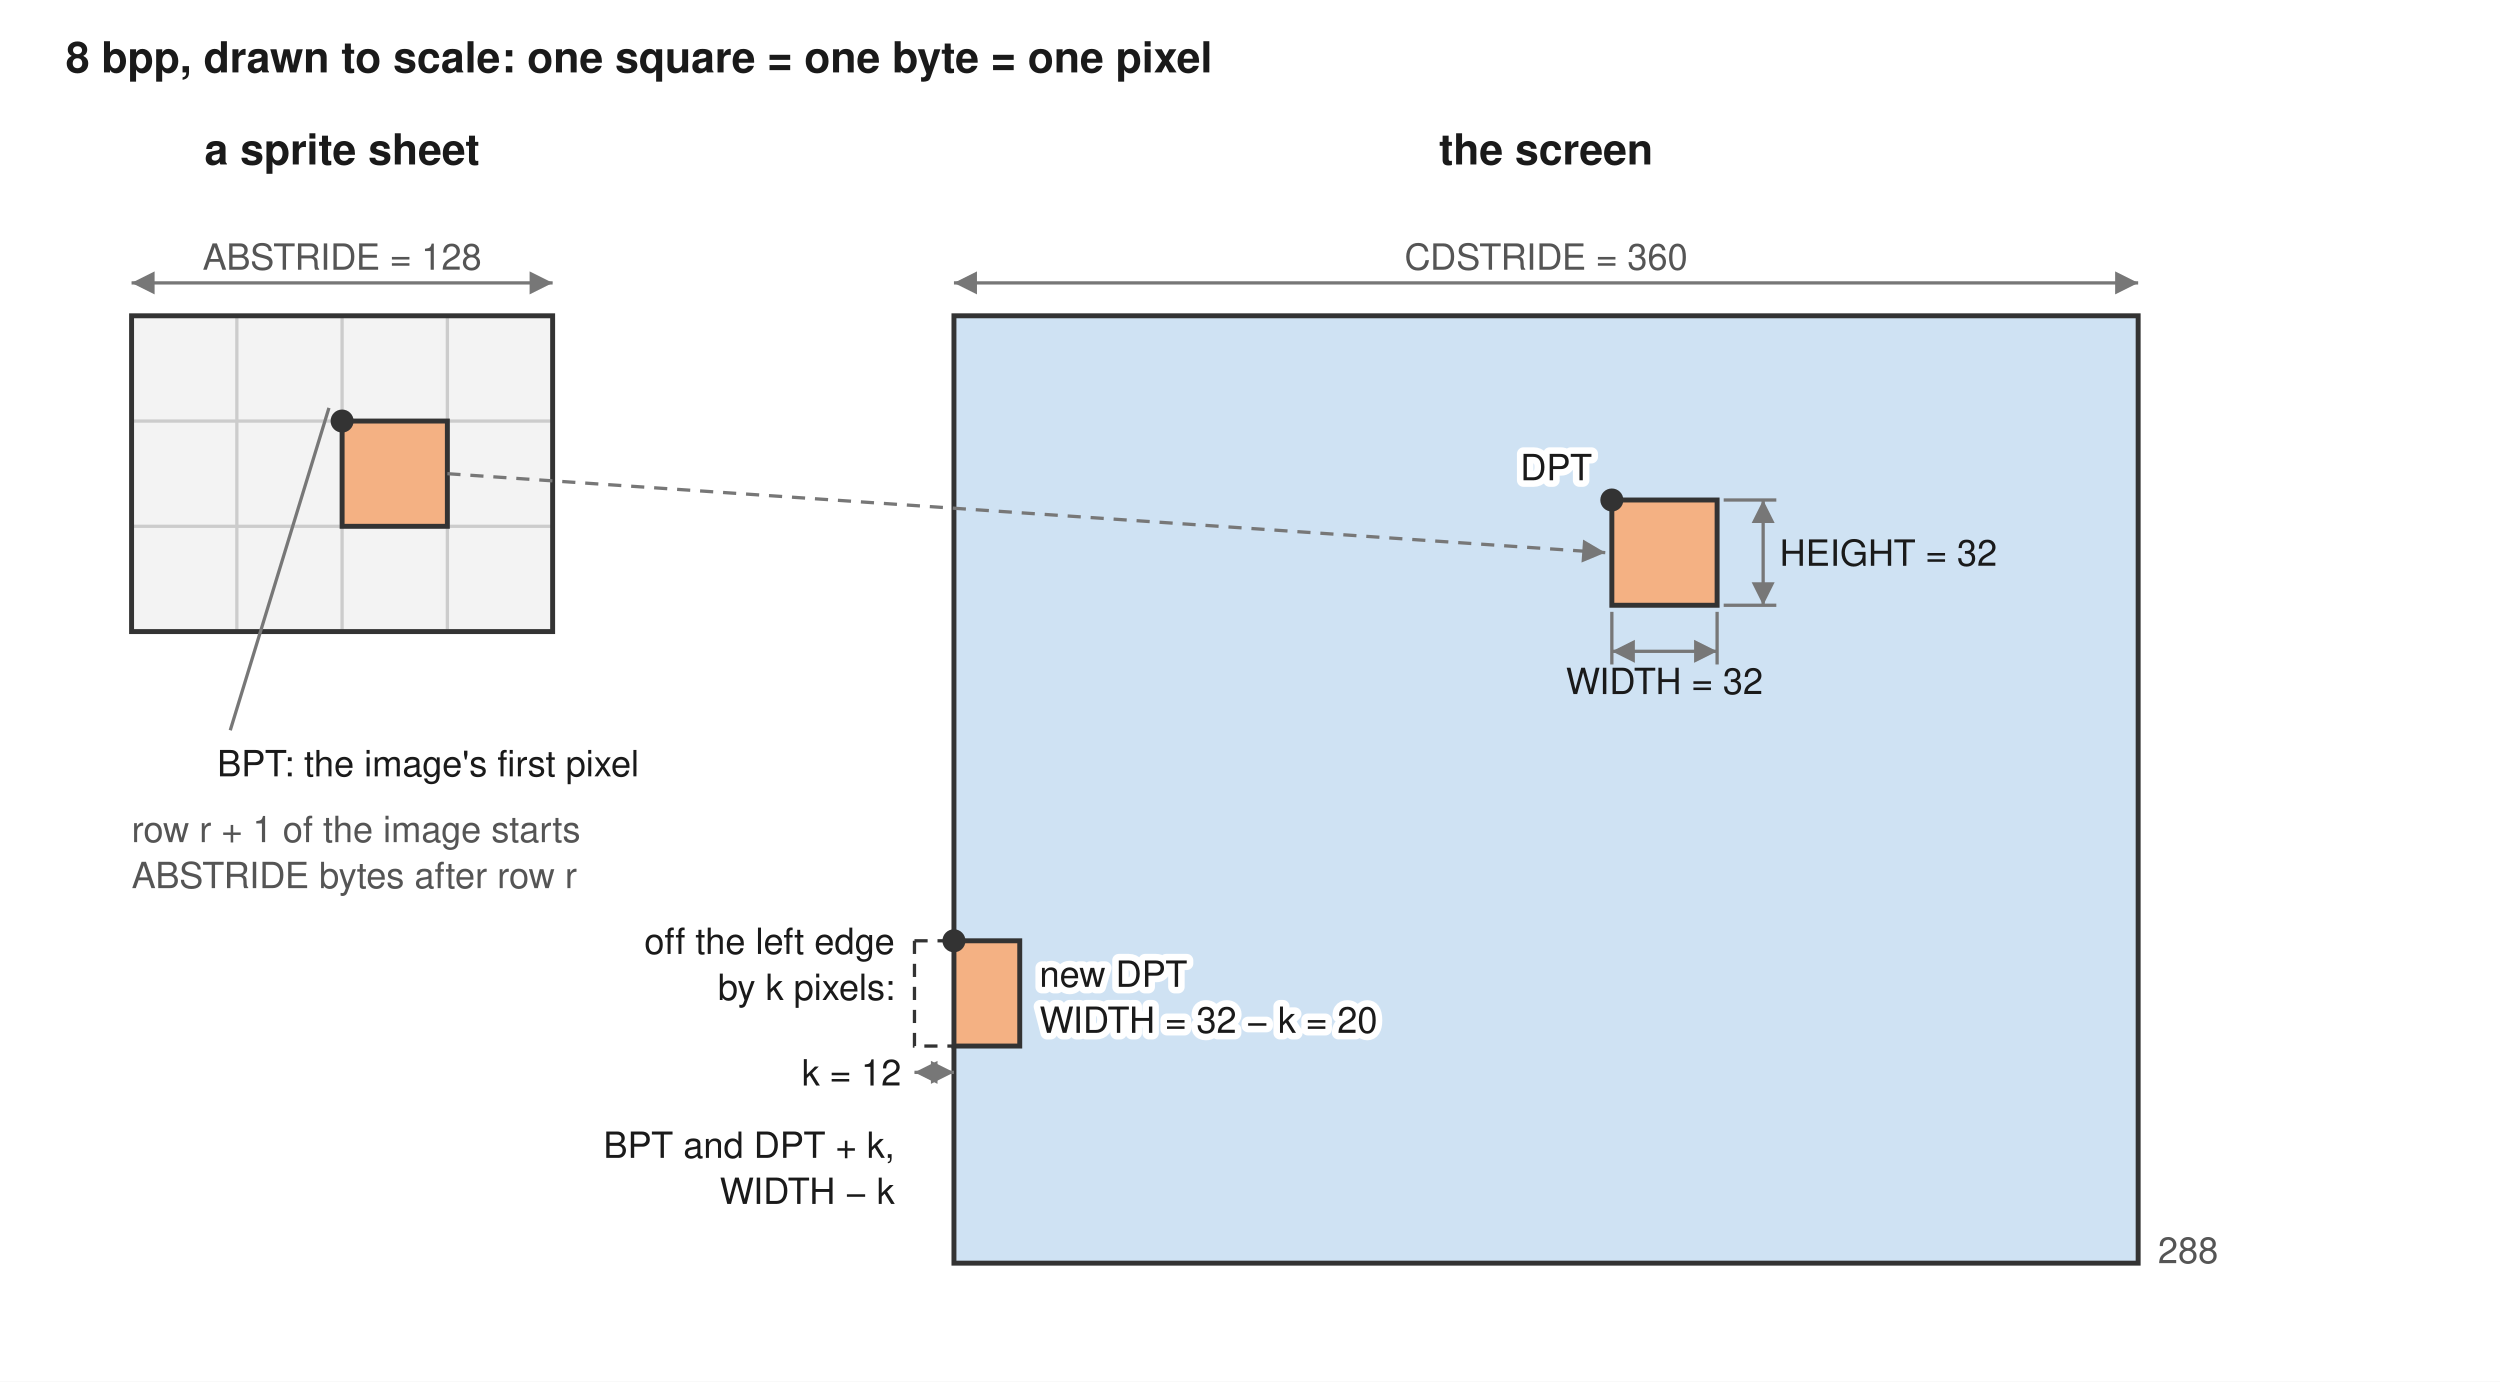
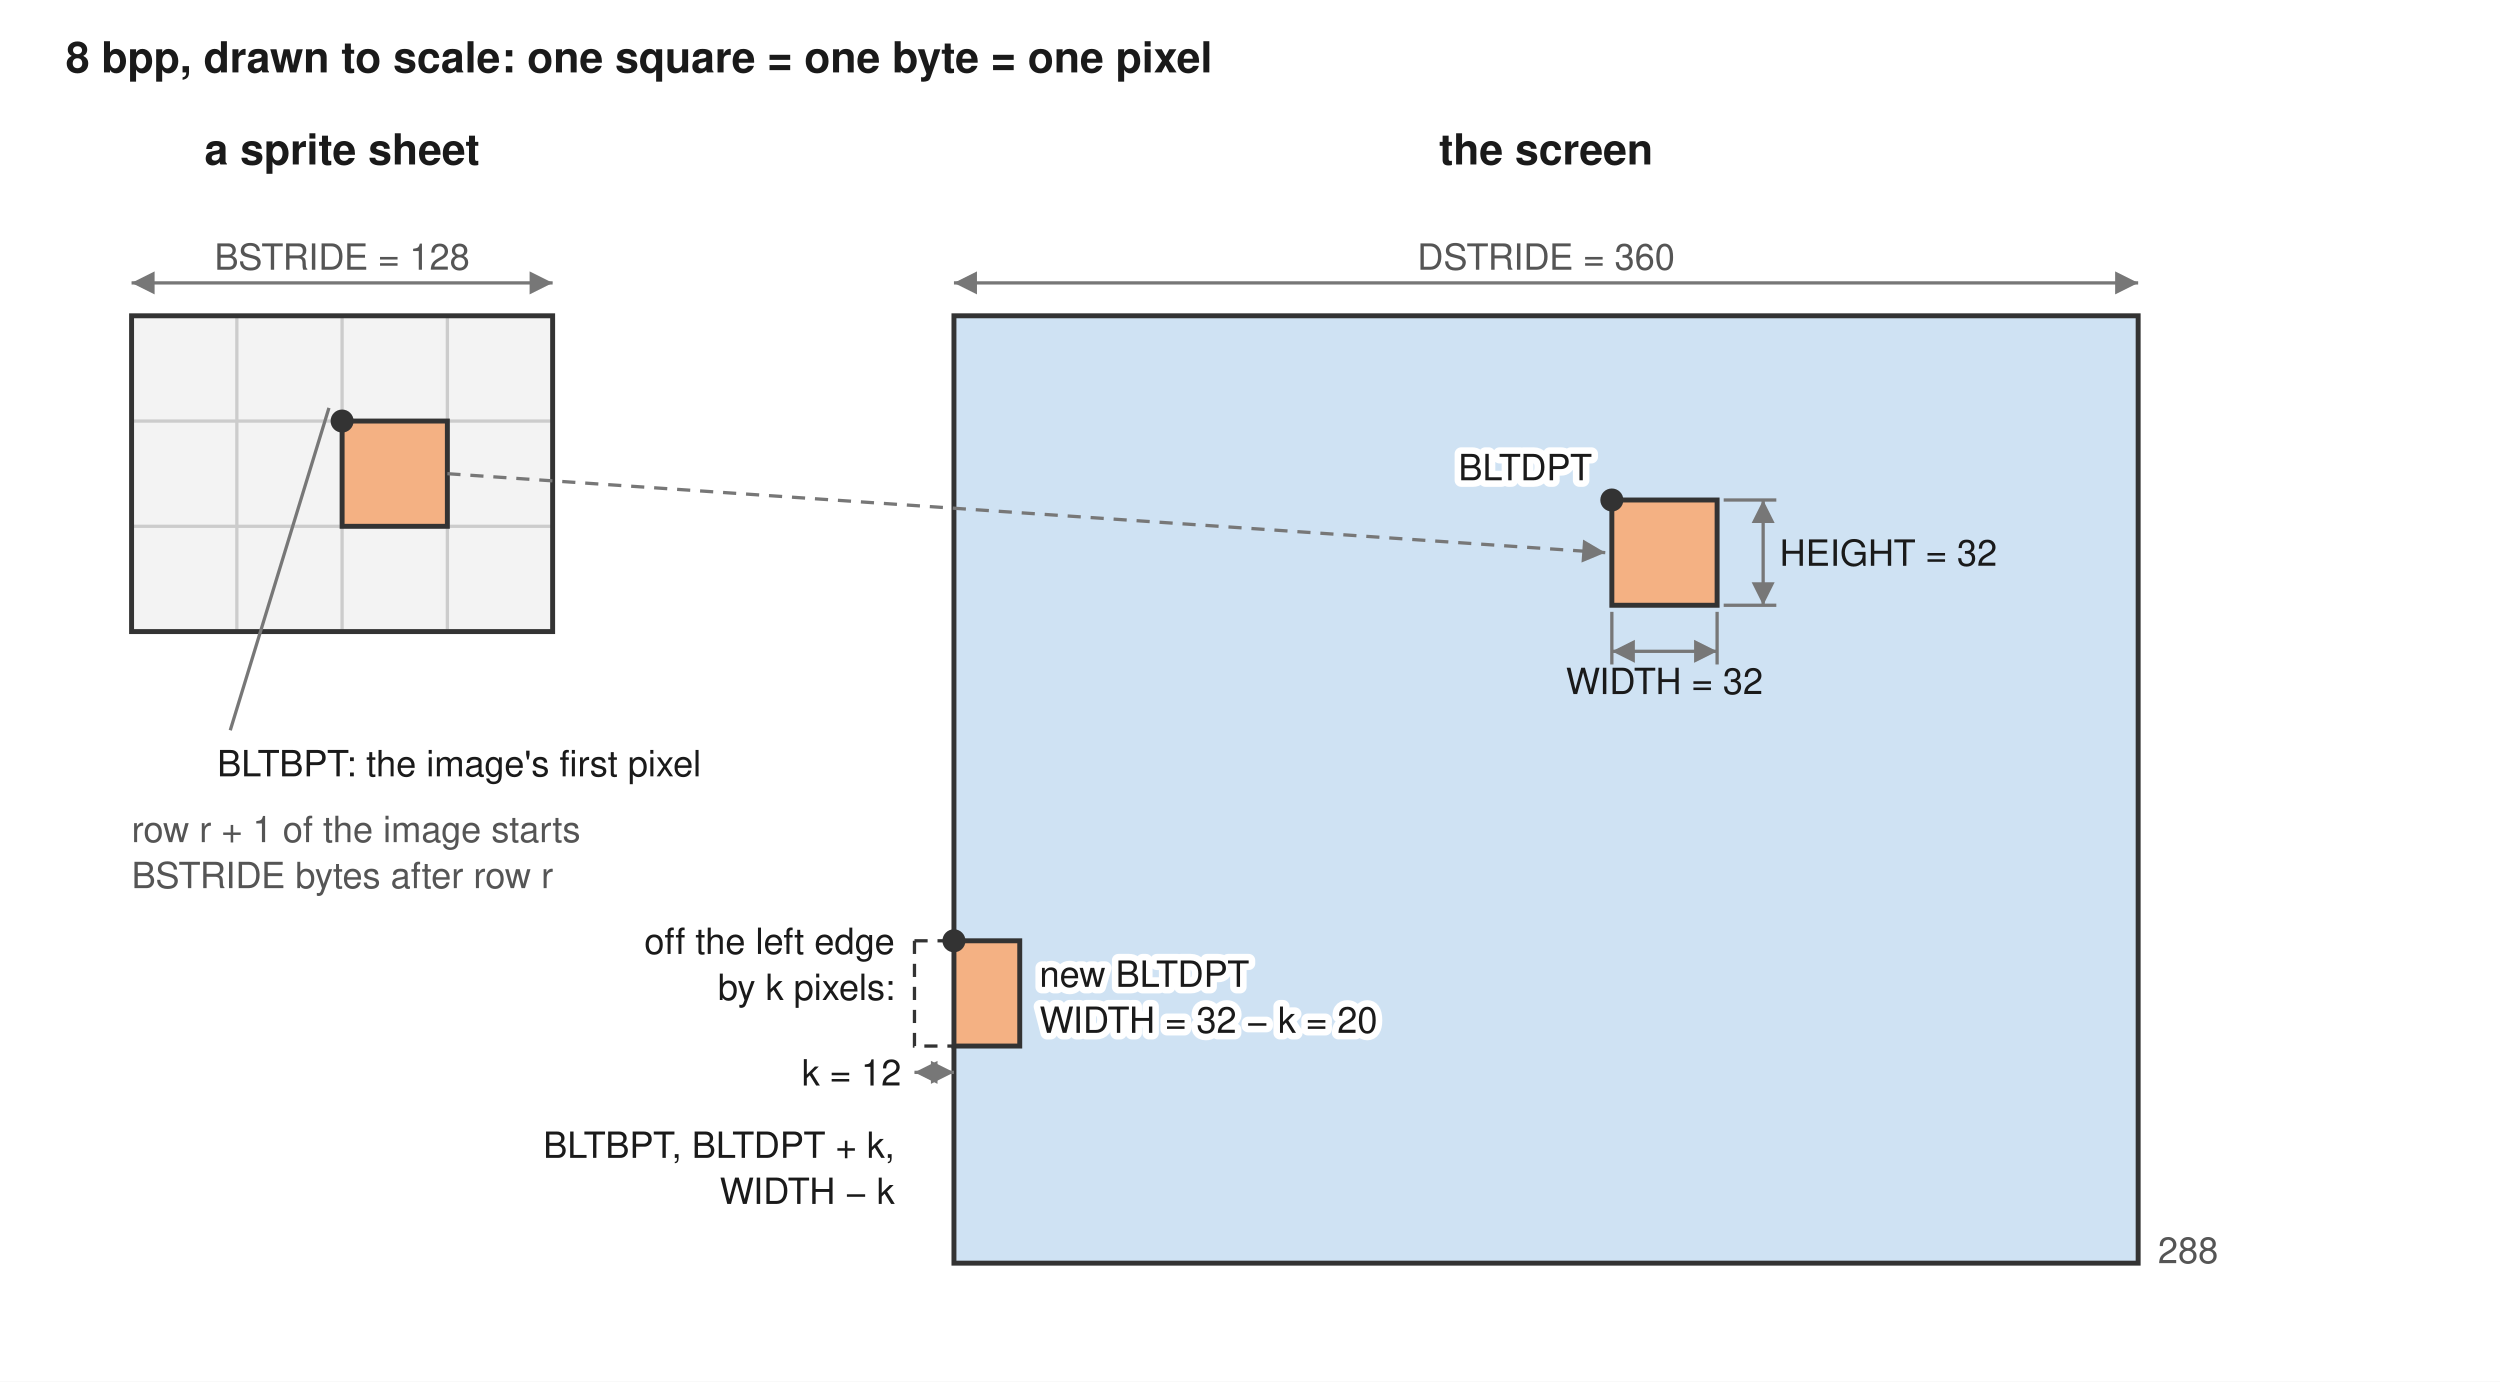
<svg xmlns="http://www.w3.org/2000/svg" width="760" height="420" viewBox="0 0 760 420" font-family="Helvetica, Arial, sans-serif" font-size="13">
  <defs>
    <marker id="ah" viewBox="0 0 10 10" refX="10" refY="5" markerWidth="7" markerHeight="7" orient="auto">
      <path d="M0,0 L10,5 L0,10 z" fill="#777" />
    </marker>
    <marker id="ahs" viewBox="0 0 10 10" refX="0" refY="5" markerWidth="7" markerHeight="7" orient="auto">
      <path d="M10,0 L0,5 L10,10 z" fill="#777" />
    </marker>
  </defs>
  <rect width="760" height="420" fill="#ffffff" />
  <text x="20" y="22" font-size="13" text-anchor="start" fill="#1a1a1a" font-weight="bold">8 bpp, drawn to scale: one square = one byte = one pixel</text>
  <rect x="40" y="96" width="128" height="96" fill="#f3f3f3" stroke="#333" stroke-width="1" />
  <line x1="72" y1="96" x2="72" y2="192" stroke="#ccc" stroke-width="1" />
  <line x1="104" y1="96" x2="104" y2="192" stroke="#ccc" stroke-width="1" />
  <line x1="136" y1="96" x2="136" y2="192" stroke="#ccc" stroke-width="1" />
  <line x1="40" y1="128" x2="168" y2="128" stroke="#ccc" stroke-width="1" />
  <line x1="40" y1="160" x2="168" y2="160" stroke="#ccc" stroke-width="1" />
  <rect x="104" y="128" width="32" height="32" fill="#f4b183" stroke="#333" stroke-width="1.5" />
  <rect x="40" y="96" width="128" height="96" fill="none" stroke="#333" stroke-width="1.5" />
  <text x="104" y="50" font-size="13" text-anchor="middle" fill="#1a1a1a" font-weight="bold">a sprite sheet</text>
  <line x1="40" y1="86" x2="168" y2="86" stroke="#777" stroke-width="1" marker-end="url(#ah)" marker-start="url(#ahs)" />
-   <text x="104" y="82" font-size="11" text-anchor="middle" fill="#555">ABSTRIDE = 128</text>
+   <text x="104" y="82" font-size="11" text-anchor="middle" fill="#555">BSTRIDE = 128</text>
  <circle cx="104" cy="128" r="3" fill="#333" stroke="#333" stroke-width="1" />
  <line x1="100" y1="124" x2="70" y2="222" stroke="#777" stroke-width="1" />
-   <text x="66" y="236" font-size="11" text-anchor="start" fill="#1a1a1a">BPT: the image's first pixel</text>
+   <text x="66" y="236" font-size="11" text-anchor="start" fill="#1a1a1a">BLTBPT: the image's first pixel</text>
  <text x="40" y="256" font-size="11" text-anchor="start" fill="#555">row r + 1 of the image starts</text>
-   <text x="40" y="270" font-size="11" text-anchor="start" fill="#555">ABSTRIDE bytes after row r</text>
+   <text x="40" y="270" font-size="11" text-anchor="start" fill="#555">BSTRIDE bytes after row r</text>
  <rect x="290" y="96" width="360" height="288" fill="#cfe2f3" stroke="#333" stroke-width="1.5" />
  <text x="470" y="50" font-size="13" text-anchor="middle" fill="#1a1a1a" font-weight="bold">the screen</text>
  <line x1="290" y1="86" x2="650" y2="86" stroke="#777" stroke-width="1" marker-end="url(#ah)" marker-start="url(#ahs)" />
-   <text x="470" y="82" font-size="11" text-anchor="middle" fill="#555">CDSTRIDE = 360</text>
+   <text x="470" y="82" font-size="11" text-anchor="middle" fill="#555">DSTRIDE = 360</text>
  <rect x="490" y="152" width="32" height="32" fill="#f4b183" stroke="#333" stroke-width="1.5" />
  <circle cx="490" cy="152" r="3" fill="#333" stroke="#333" stroke-width="1" />
-   <text x="484" y="146" font-size="11" text-anchor="end" fill="#1a1a1a" stroke="#ffffff" stroke-width="4" stroke-linejoin="round" paint-order="stroke">DPT</text>
+   <text x="484" y="146" font-size="11" text-anchor="end" fill="#1a1a1a" stroke="#ffffff" stroke-width="4" stroke-linejoin="round" paint-order="stroke">BLTDPT</text>
  <line x1="490" y1="198" x2="522" y2="198" stroke="#777" stroke-width="1" marker-end="url(#ah)" marker-start="url(#ahs)" />
  <text x="506" y="211" font-size="11" text-anchor="middle" fill="#1a1a1a">WIDTH = 32</text>
  <line x1="490" y1="186" x2="490" y2="202" stroke="#777" stroke-width="1" />
  <line x1="522" y1="186" x2="522" y2="202" stroke="#777" stroke-width="1" />
  <line x1="536" y1="152" x2="536" y2="184" stroke="#777" stroke-width="1" marker-end="url(#ah)" marker-start="url(#ahs)" />
  <text x="541" y="172" font-size="11" text-anchor="start" fill="#1a1a1a">HEIGHT = 32</text>
  <line x1="524" y1="152" x2="540" y2="152" stroke="#777" stroke-width="1" />
  <line x1="524" y1="184" x2="540" y2="184" stroke="#777" stroke-width="1" />
  <line x1="136" y1="144" x2="488" y2="168" stroke="#777" stroke-width="1" stroke-dasharray="4 3" marker-end="url(#ah)" />
  <rect x="278" y="286" width="12" height="32" fill="#ffffff" stroke="#333" stroke-width="1" stroke-dasharray="4 3" />
  <rect x="290" y="286" width="20" height="32" fill="#f4b183" stroke="#333" stroke-width="1.5" />
  <circle cx="290" cy="286" r="3" fill="#333" stroke="#333" stroke-width="1" />
-   <text x="316" y="300" font-size="11" text-anchor="start" fill="#1a1a1a" stroke="#ffffff" stroke-width="4" stroke-linejoin="round" paint-order="stroke">new DPT</text>
+   <text x="316" y="300" font-size="11" text-anchor="start" fill="#1a1a1a" stroke="#ffffff" stroke-width="4" stroke-linejoin="round" paint-order="stroke">new BLTDPT</text>
  <text x="316" y="314" font-size="11" text-anchor="start" fill="#1a1a1a" stroke="#ffffff" stroke-width="4" stroke-linejoin="round" paint-order="stroke">WIDTH = 32 − k = 20</text>
  <line x1="278" y1="326" x2="290" y2="326" stroke="#777" stroke-width="1" marker-end="url(#ah)" marker-start="url(#ahs)" />
  <text x="274" y="330" font-size="11" text-anchor="end" fill="#1a1a1a">k = 12</text>
  <text x="272" y="290" font-size="11" text-anchor="end" fill="#1a1a1a">off the left edge</text>
  <text x="272" y="304" font-size="11" text-anchor="end" fill="#1a1a1a">by k pixels:</text>
-   <text x="272" y="352" font-size="11" text-anchor="end" fill="#1a1a1a">BPT and DPT + k,</text>
+   <text x="272" y="352" font-size="11" text-anchor="end" fill="#1a1a1a">BLTBPT, BLTDPT + k,</text>
  <text x="272" y="366" font-size="11" text-anchor="end" fill="#1a1a1a">WIDTH − k</text>
  <text x="656" y="384" font-size="11" text-anchor="start" fill="#555">288</text>
</svg>
